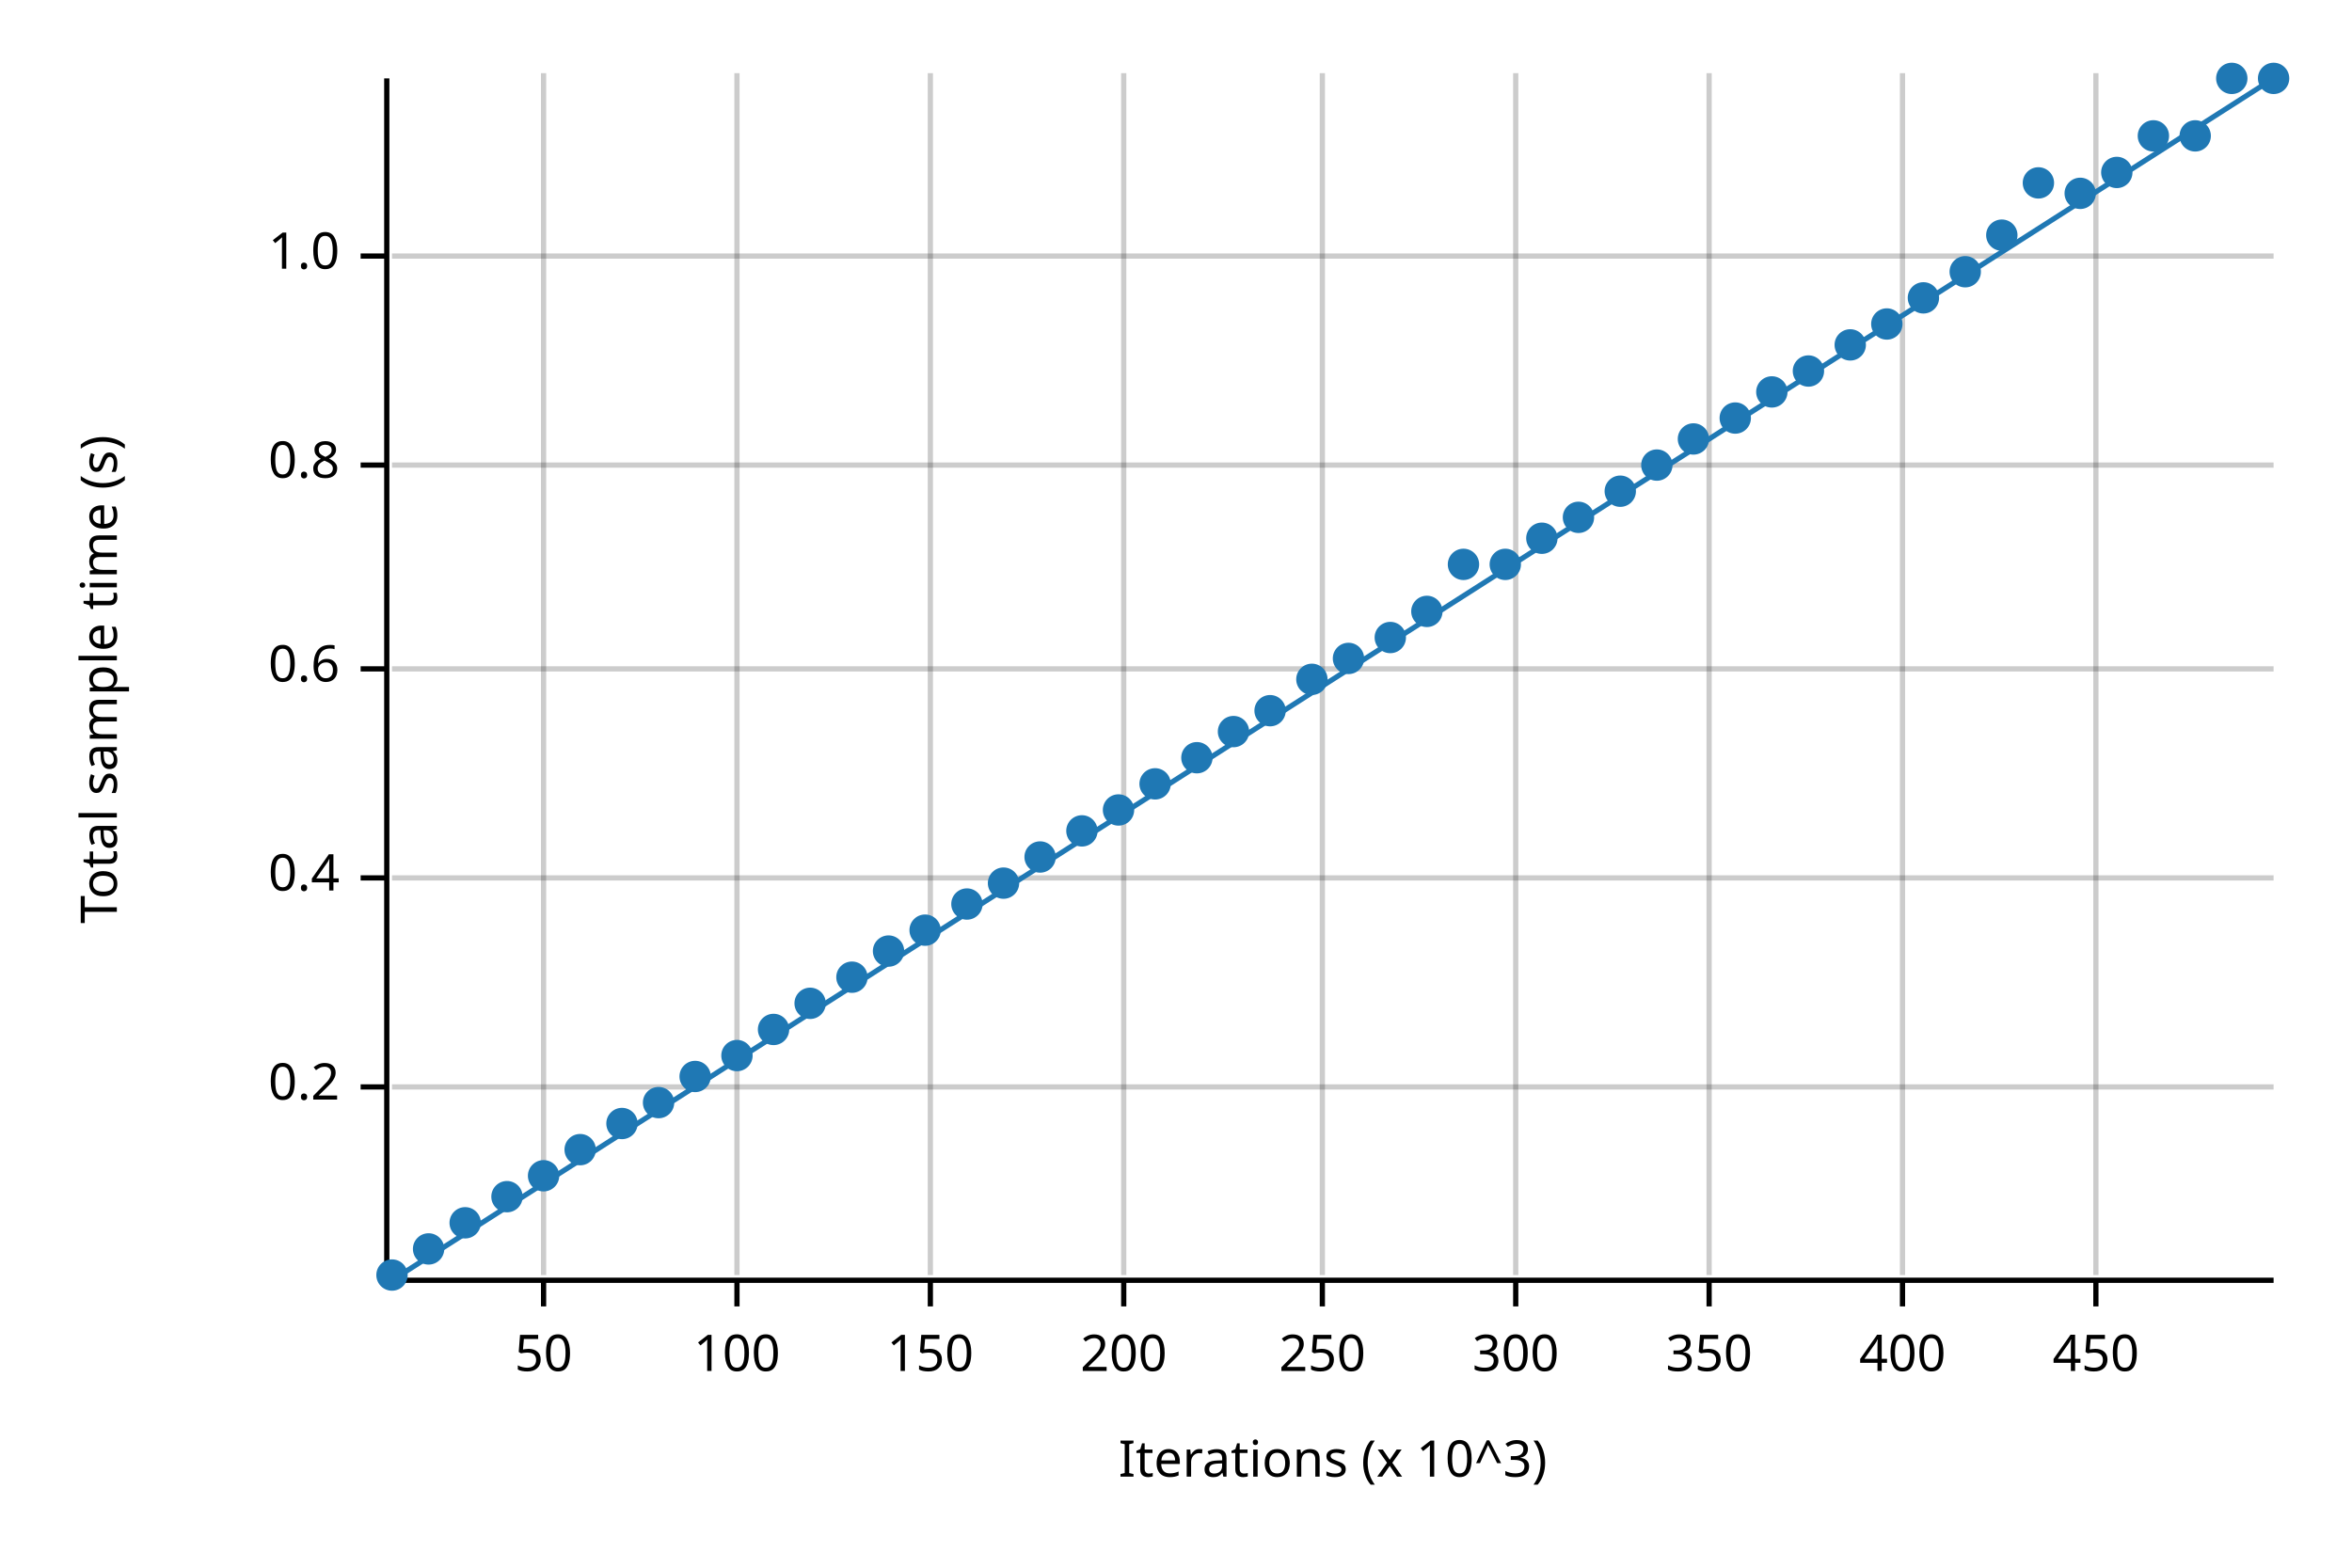
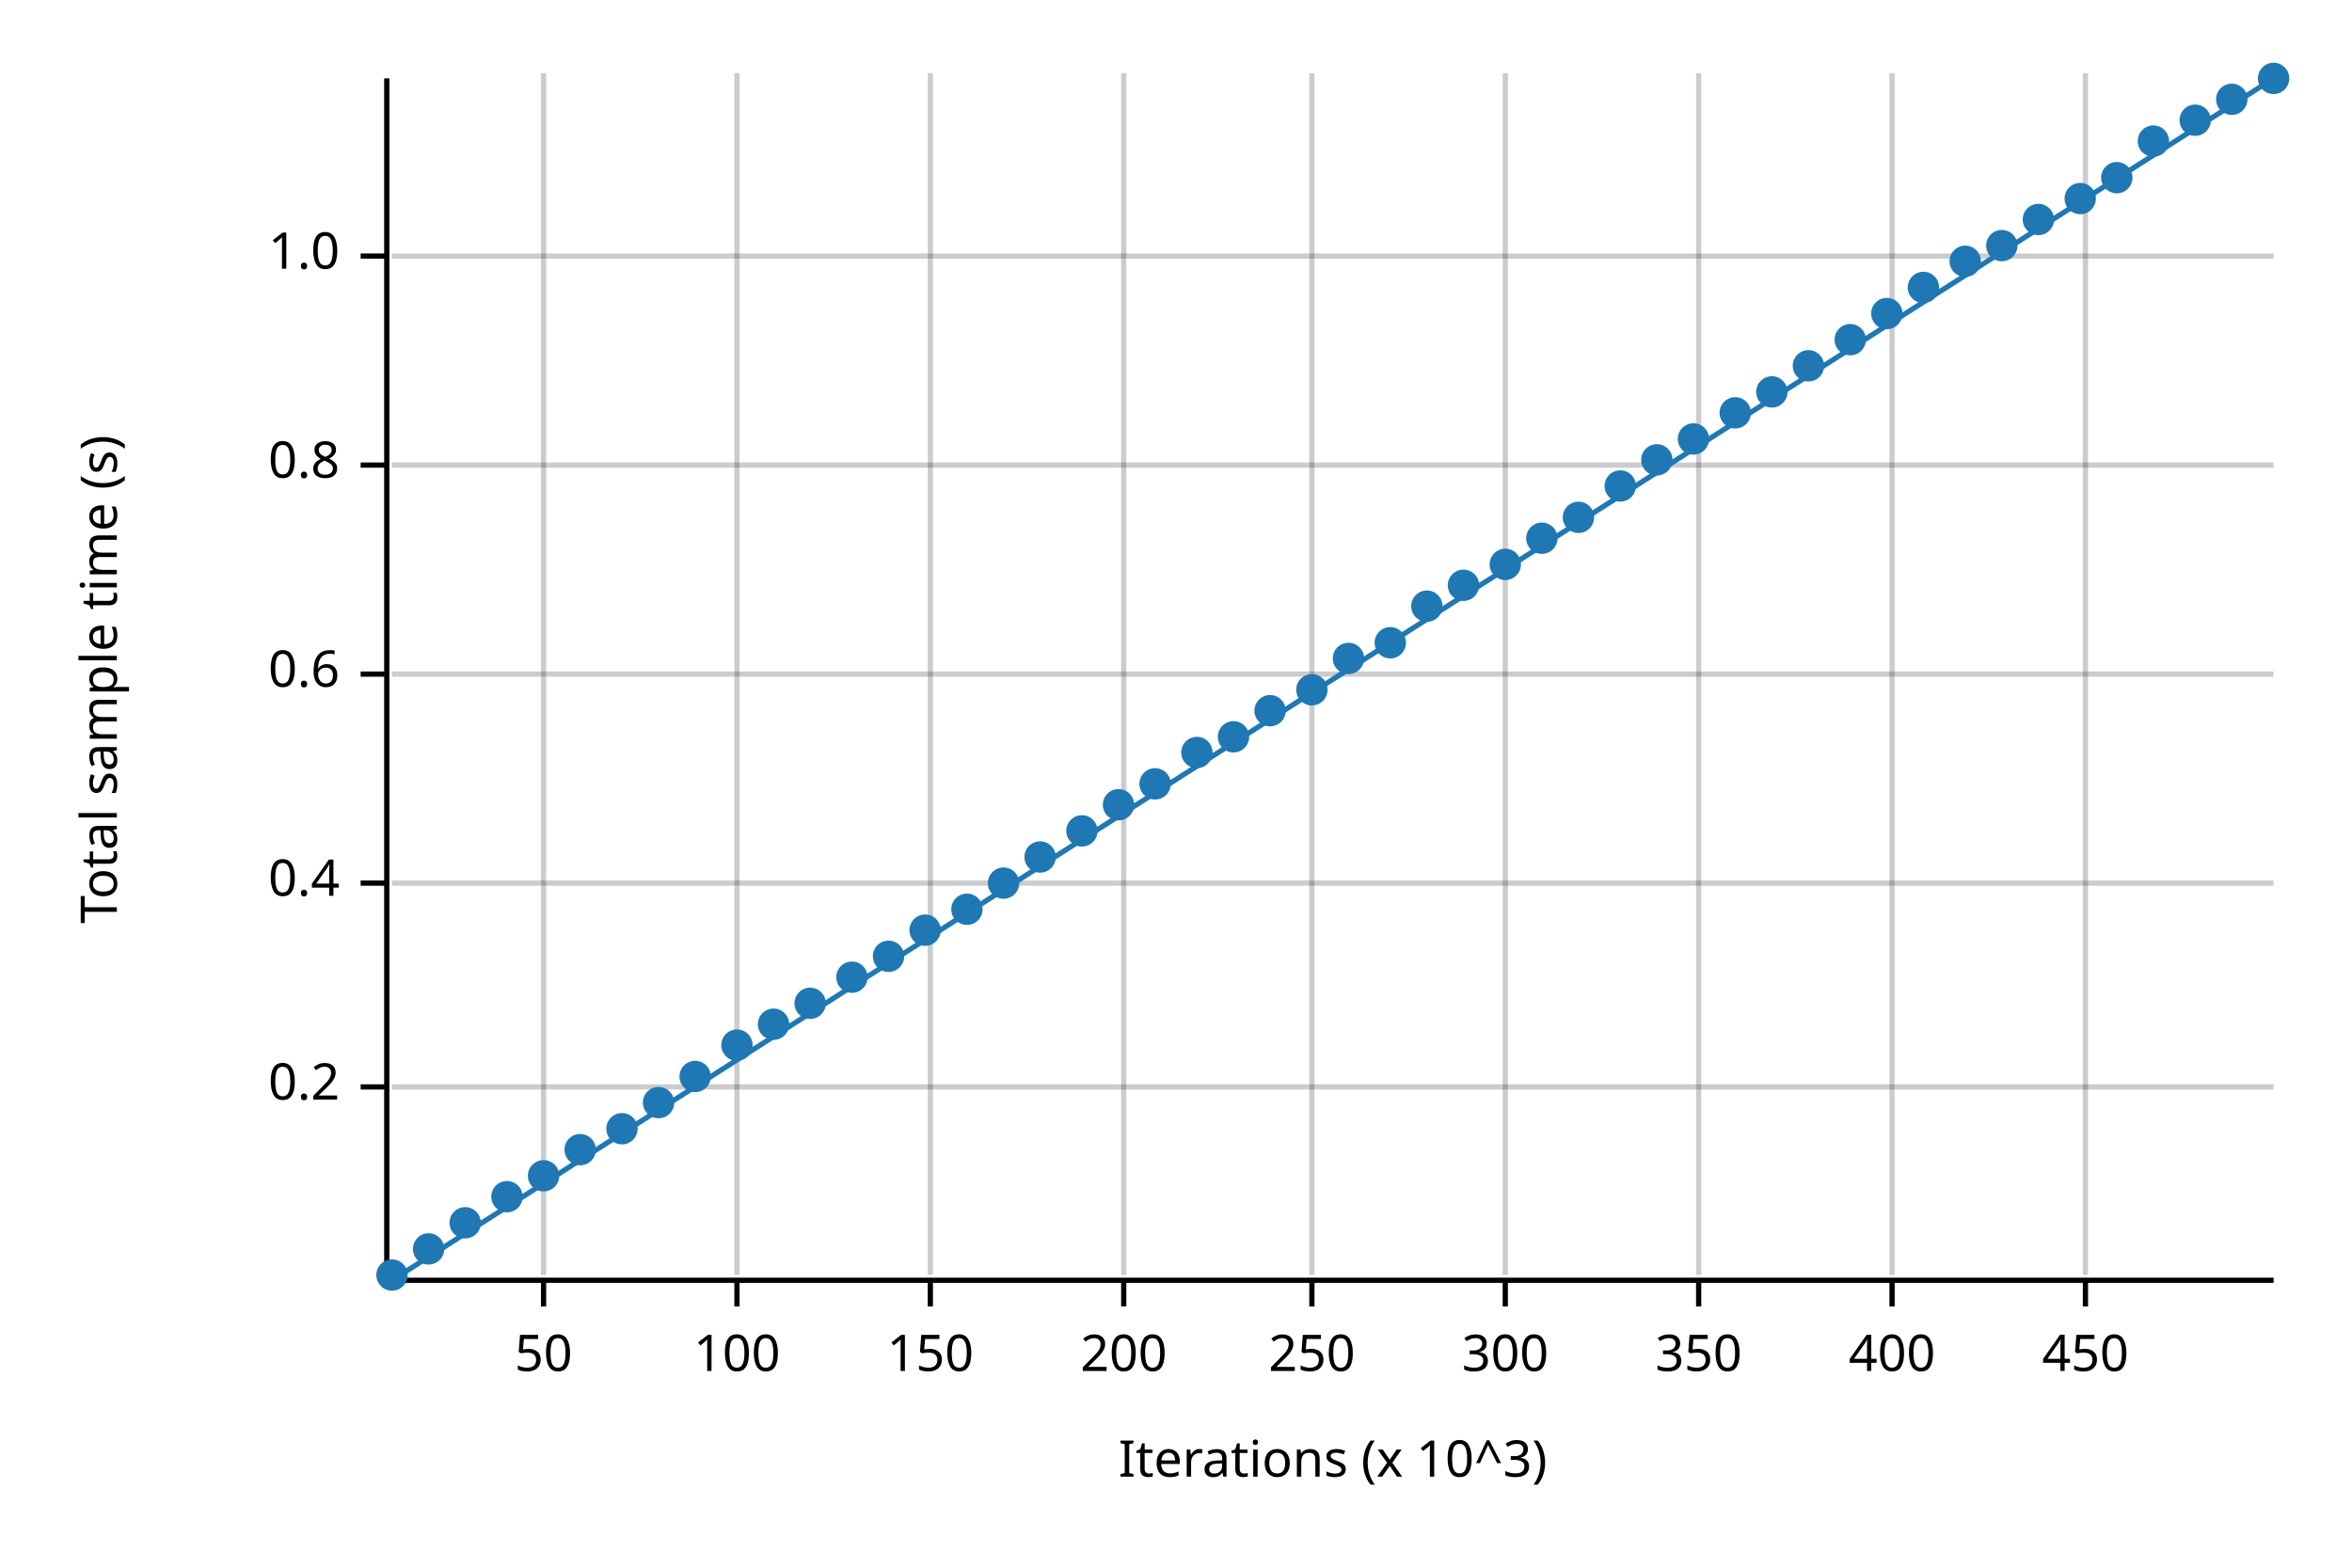
<svg xmlns="http://www.w3.org/2000/svg" width="450" height="300" viewBox="0 0 450 300">
  <text x="15" y="130" dy="0.76em" text-anchor="middle" font-family="sans-serif" font-size="9.677" opacity="1" fill="#000000" transform="rotate(270, 15, 130)">
Total sample time (s)
</text>
  <text x="255" y="285" dy="-0.5ex" text-anchor="middle" font-family="sans-serif" font-size="9.677" opacity="1" fill="#000000">
Iterations (x 10^3)
</text>
  <line opacity="0.2" stroke="#000000" stroke-width="1" x1="104" y1="244" x2="104" y2="14" />
  <line opacity="0.2" stroke="#000000" stroke-width="1" x1="141" y1="244" x2="141" y2="14" />
  <line opacity="0.2" stroke="#000000" stroke-width="1" x1="178" y1="244" x2="178" y2="14" />
  <line opacity="0.2" stroke="#000000" stroke-width="1" x1="215" y1="244" x2="215" y2="14" />
-   <line opacity="0.2" stroke="#000000" stroke-width="1" x1="253" y1="244" x2="253" y2="14" />
-   <line opacity="0.2" stroke="#000000" stroke-width="1" x1="290" y1="244" x2="290" y2="14" />
-   <line opacity="0.2" stroke="#000000" stroke-width="1" x1="327" y1="244" x2="327" y2="14" />
-   <line opacity="0.2" stroke="#000000" stroke-width="1" x1="364" y1="244" x2="364" y2="14" />
-   <line opacity="0.2" stroke="#000000" stroke-width="1" x1="401" y1="244" x2="401" y2="14" />
+   <line opacity="0.2" stroke="#000000" stroke-width="1" x1="251" y1="244" x2="251" y2="14" />
+   <line opacity="0.2" stroke="#000000" stroke-width="1" x1="288" y1="244" x2="288" y2="14" />
+   <line opacity="0.2" stroke="#000000" stroke-width="1" x1="325" y1="244" x2="325" y2="14" />
+   <line opacity="0.2" stroke="#000000" stroke-width="1" x1="362" y1="244" x2="362" y2="14" />
+   <line opacity="0.2" stroke="#000000" stroke-width="1" x1="399" y1="244" x2="399" y2="14" />
  <line opacity="0.2" stroke="#000000" stroke-width="1" x1="75" y1="208" x2="435" y2="208" />
-   <line opacity="0.2" stroke="#000000" stroke-width="1" x1="75" y1="168" x2="435" y2="168" />
-   <line opacity="0.2" stroke="#000000" stroke-width="1" x1="75" y1="128" x2="435" y2="128" />
+   <line opacity="0.2" stroke="#000000" stroke-width="1" x1="75" y1="169" x2="435" y2="169" />
+   <line opacity="0.2" stroke="#000000" stroke-width="1" x1="75" y1="129" x2="435" y2="129" />
  <line opacity="0.2" stroke="#000000" stroke-width="1" x1="75" y1="89" x2="435" y2="89" />
  <line opacity="0.2" stroke="#000000" stroke-width="1" x1="75" y1="49" x2="435" y2="49" />
  <polyline fill="none" opacity="1" stroke="#000000" stroke-width="1" points="74,15 74,245 " />
  <text x="65" y="208" dy="0.5ex" text-anchor="end" font-family="sans-serif" font-size="9.677" opacity="1" fill="#000000">
0.2
</text>
  <polyline fill="none" opacity="1" stroke="#000000" stroke-width="1" points="69,208 74,208 " />
-   <text x="65" y="168" dy="0.5ex" text-anchor="end" font-family="sans-serif" font-size="9.677" opacity="1" fill="#000000">
+   <text x="65" y="169" dy="0.5ex" text-anchor="end" font-family="sans-serif" font-size="9.677" opacity="1" fill="#000000">
0.4
</text>
-   <polyline fill="none" opacity="1" stroke="#000000" stroke-width="1" points="69,168 74,168 " />
-   <text x="65" y="128" dy="0.5ex" text-anchor="end" font-family="sans-serif" font-size="9.677" opacity="1" fill="#000000">
+   <polyline fill="none" opacity="1" stroke="#000000" stroke-width="1" points="69,169 74,169 " />
+   <text x="65" y="129" dy="0.5ex" text-anchor="end" font-family="sans-serif" font-size="9.677" opacity="1" fill="#000000">
0.6
</text>
-   <polyline fill="none" opacity="1" stroke="#000000" stroke-width="1" points="69,128 74,128 " />
+   <polyline fill="none" opacity="1" stroke="#000000" stroke-width="1" points="69,129 74,129 " />
  <text x="65" y="89" dy="0.5ex" text-anchor="end" font-family="sans-serif" font-size="9.677" opacity="1" fill="#000000">
0.8
</text>
  <polyline fill="none" opacity="1" stroke="#000000" stroke-width="1" points="69,89 74,89 " />
  <text x="65" y="49" dy="0.5ex" text-anchor="end" font-family="sans-serif" font-size="9.677" opacity="1" fill="#000000">
1.0
</text>
  <polyline fill="none" opacity="1" stroke="#000000" stroke-width="1" points="69,49 74,49 " />
  <polyline fill="none" opacity="1" stroke="#000000" stroke-width="1" points="75,245 435,245 " />
  <text x="104" y="255" dy="0.76em" text-anchor="middle" font-family="sans-serif" font-size="9.677" opacity="1" fill="#000000">
50
</text>
  <polyline fill="none" opacity="1" stroke="#000000" stroke-width="1" points="104,245 104,250 " />
  <text x="141" y="255" dy="0.76em" text-anchor="middle" font-family="sans-serif" font-size="9.677" opacity="1" fill="#000000">
100
</text>
  <polyline fill="none" opacity="1" stroke="#000000" stroke-width="1" points="141,245 141,250 " />
  <text x="178" y="255" dy="0.76em" text-anchor="middle" font-family="sans-serif" font-size="9.677" opacity="1" fill="#000000">
150
</text>
  <polyline fill="none" opacity="1" stroke="#000000" stroke-width="1" points="178,245 178,250 " />
  <text x="215" y="255" dy="0.76em" text-anchor="middle" font-family="sans-serif" font-size="9.677" opacity="1" fill="#000000">
200
</text>
  <polyline fill="none" opacity="1" stroke="#000000" stroke-width="1" points="215,245 215,250 " />
-   <text x="253" y="255" dy="0.76em" text-anchor="middle" font-family="sans-serif" font-size="9.677" opacity="1" fill="#000000">
+   <text x="251" y="255" dy="0.76em" text-anchor="middle" font-family="sans-serif" font-size="9.677" opacity="1" fill="#000000">
250
</text>
-   <polyline fill="none" opacity="1" stroke="#000000" stroke-width="1" points="253,245 253,250 " />
-   <text x="290" y="255" dy="0.76em" text-anchor="middle" font-family="sans-serif" font-size="9.677" opacity="1" fill="#000000">
+   <polyline fill="none" opacity="1" stroke="#000000" stroke-width="1" points="251,245 251,250 " />
+   <text x="288" y="255" dy="0.76em" text-anchor="middle" font-family="sans-serif" font-size="9.677" opacity="1" fill="#000000">
300
</text>
-   <polyline fill="none" opacity="1" stroke="#000000" stroke-width="1" points="290,245 290,250 " />
-   <text x="327" y="255" dy="0.76em" text-anchor="middle" font-family="sans-serif" font-size="9.677" opacity="1" fill="#000000">
+   <polyline fill="none" opacity="1" stroke="#000000" stroke-width="1" points="288,245 288,250 " />
+   <text x="325" y="255" dy="0.76em" text-anchor="middle" font-family="sans-serif" font-size="9.677" opacity="1" fill="#000000">
350
</text>
-   <polyline fill="none" opacity="1" stroke="#000000" stroke-width="1" points="327,245 327,250 " />
-   <text x="364" y="255" dy="0.76em" text-anchor="middle" font-family="sans-serif" font-size="9.677" opacity="1" fill="#000000">
+   <polyline fill="none" opacity="1" stroke="#000000" stroke-width="1" points="325,245 325,250 " />
+   <text x="362" y="255" dy="0.76em" text-anchor="middle" font-family="sans-serif" font-size="9.677" opacity="1" fill="#000000">
400
</text>
-   <polyline fill="none" opacity="1" stroke="#000000" stroke-width="1" points="364,245 364,250 " />
-   <text x="401" y="255" dy="0.76em" text-anchor="middle" font-family="sans-serif" font-size="9.677" opacity="1" fill="#000000">
+   <polyline fill="none" opacity="1" stroke="#000000" stroke-width="1" points="362,245 362,250 " />
+   <text x="399" y="255" dy="0.76em" text-anchor="middle" font-family="sans-serif" font-size="9.677" opacity="1" fill="#000000">
450
</text>
-   <polyline fill="none" opacity="1" stroke="#000000" stroke-width="1" points="401,245 401,250 " />
+   <polyline fill="none" opacity="1" stroke="#000000" stroke-width="1" points="399,245 399,250 " />
  <circle cx="75" cy="244" r="3" opacity="1" fill="#1F78B4" stroke="none" stroke-width="1" />
  <circle cx="82" cy="239" r="3" opacity="1" fill="#1F78B4" stroke="none" stroke-width="1" />
  <circle cx="89" cy="234" r="3" opacity="1" fill="#1F78B4" stroke="none" stroke-width="1" />
  <circle cx="97" cy="229" r="3" opacity="1" fill="#1F78B4" stroke="none" stroke-width="1" />
  <circle cx="104" cy="225" r="3" opacity="1" fill="#1F78B4" stroke="none" stroke-width="1" />
  <circle cx="111" cy="220" r="3" opacity="1" fill="#1F78B4" stroke="none" stroke-width="1" />
-   <circle cx="119" cy="215" r="3" opacity="1" fill="#1F78B4" stroke="none" stroke-width="1" />
+   <circle cx="119" cy="216" r="3" opacity="1" fill="#1F78B4" stroke="none" stroke-width="1" />
  <circle cx="126" cy="211" r="3" opacity="1" fill="#1F78B4" stroke="none" stroke-width="1" />
  <circle cx="133" cy="206" r="3" opacity="1" fill="#1F78B4" stroke="none" stroke-width="1" />
-   <circle cx="141" cy="202" r="3" opacity="1" fill="#1F78B4" stroke="none" stroke-width="1" />
-   <circle cx="148" cy="197" r="3" opacity="1" fill="#1F78B4" stroke="none" stroke-width="1" />
+   <circle cx="141" cy="200" r="3" opacity="1" fill="#1F78B4" stroke="none" stroke-width="1" />
+   <circle cx="148" cy="196" r="3" opacity="1" fill="#1F78B4" stroke="none" stroke-width="1" />
  <circle cx="155" cy="192" r="3" opacity="1" fill="#1F78B4" stroke="none" stroke-width="1" />
  <circle cx="163" cy="187" r="3" opacity="1" fill="#1F78B4" stroke="none" stroke-width="1" />
-   <circle cx="170" cy="182" r="3" opacity="1" fill="#1F78B4" stroke="none" stroke-width="1" />
+   <circle cx="170" cy="183" r="3" opacity="1" fill="#1F78B4" stroke="none" stroke-width="1" />
  <circle cx="177" cy="178" r="3" opacity="1" fill="#1F78B4" stroke="none" stroke-width="1" />
-   <circle cx="185" cy="173" r="3" opacity="1" fill="#1F78B4" stroke="none" stroke-width="1" />
+   <circle cx="185" cy="174" r="3" opacity="1" fill="#1F78B4" stroke="none" stroke-width="1" />
  <circle cx="192" cy="169" r="3" opacity="1" fill="#1F78B4" stroke="none" stroke-width="1" />
  <circle cx="199" cy="164" r="3" opacity="1" fill="#1F78B4" stroke="none" stroke-width="1" />
  <circle cx="207" cy="159" r="3" opacity="1" fill="#1F78B4" stroke="none" stroke-width="1" />
-   <circle cx="214" cy="155" r="3" opacity="1" fill="#1F78B4" stroke="none" stroke-width="1" />
+   <circle cx="214" cy="154" r="3" opacity="1" fill="#1F78B4" stroke="none" stroke-width="1" />
  <circle cx="221" cy="150" r="3" opacity="1" fill="#1F78B4" stroke="none" stroke-width="1" />
-   <circle cx="229" cy="145" r="3" opacity="1" fill="#1F78B4" stroke="none" stroke-width="1" />
-   <circle cx="236" cy="140" r="3" opacity="1" fill="#1F78B4" stroke="none" stroke-width="1" />
+   <circle cx="229" cy="144" r="3" opacity="1" fill="#1F78B4" stroke="none" stroke-width="1" />
+   <circle cx="236" cy="141" r="3" opacity="1" fill="#1F78B4" stroke="none" stroke-width="1" />
  <circle cx="243" cy="136" r="3" opacity="1" fill="#1F78B4" stroke="none" stroke-width="1" />
-   <circle cx="251" cy="130" r="3" opacity="1" fill="#1F78B4" stroke="none" stroke-width="1" />
+   <circle cx="251" cy="132" r="3" opacity="1" fill="#1F78B4" stroke="none" stroke-width="1" />
  <circle cx="258" cy="126" r="3" opacity="1" fill="#1F78B4" stroke="none" stroke-width="1" />
-   <circle cx="266" cy="122" r="3" opacity="1" fill="#1F78B4" stroke="none" stroke-width="1" />
-   <circle cx="273" cy="117" r="3" opacity="1" fill="#1F78B4" stroke="none" stroke-width="1" />
-   <circle cx="280" cy="108" r="3" opacity="1" fill="#1F78B4" stroke="none" stroke-width="1" />
+   <circle cx="266" cy="123" r="3" opacity="1" fill="#1F78B4" stroke="none" stroke-width="1" />
+   <circle cx="273" cy="116" r="3" opacity="1" fill="#1F78B4" stroke="none" stroke-width="1" />
+   <circle cx="280" cy="112" r="3" opacity="1" fill="#1F78B4" stroke="none" stroke-width="1" />
  <circle cx="288" cy="108" r="3" opacity="1" fill="#1F78B4" stroke="none" stroke-width="1" />
  <circle cx="295" cy="103" r="3" opacity="1" fill="#1F78B4" stroke="none" stroke-width="1" />
  <circle cx="302" cy="99" r="3" opacity="1" fill="#1F78B4" stroke="none" stroke-width="1" />
-   <circle cx="310" cy="94" r="3" opacity="1" fill="#1F78B4" stroke="none" stroke-width="1" />
-   <circle cx="317" cy="89" r="3" opacity="1" fill="#1F78B4" stroke="none" stroke-width="1" />
+   <circle cx="310" cy="93" r="3" opacity="1" fill="#1F78B4" stroke="none" stroke-width="1" />
+   <circle cx="317" cy="88" r="3" opacity="1" fill="#1F78B4" stroke="none" stroke-width="1" />
  <circle cx="324" cy="84" r="3" opacity="1" fill="#1F78B4" stroke="none" stroke-width="1" />
-   <circle cx="332" cy="80" r="3" opacity="1" fill="#1F78B4" stroke="none" stroke-width="1" />
+   <circle cx="332" cy="79" r="3" opacity="1" fill="#1F78B4" stroke="none" stroke-width="1" />
  <circle cx="339" cy="75" r="3" opacity="1" fill="#1F78B4" stroke="none" stroke-width="1" />
-   <circle cx="346" cy="71" r="3" opacity="1" fill="#1F78B4" stroke="none" stroke-width="1" />
-   <circle cx="354" cy="66" r="3" opacity="1" fill="#1F78B4" stroke="none" stroke-width="1" />
-   <circle cx="361" cy="62" r="3" opacity="1" fill="#1F78B4" stroke="none" stroke-width="1" />
-   <circle cx="368" cy="57" r="3" opacity="1" fill="#1F78B4" stroke="none" stroke-width="1" />
-   <circle cx="376" cy="52" r="3" opacity="1" fill="#1F78B4" stroke="none" stroke-width="1" />
-   <circle cx="383" cy="45" r="3" opacity="1" fill="#1F78B4" stroke="none" stroke-width="1" />
-   <circle cx="390" cy="35" r="3" opacity="1" fill="#1F78B4" stroke="none" stroke-width="1" />
-   <circle cx="398" cy="37" r="3" opacity="1" fill="#1F78B4" stroke="none" stroke-width="1" />
-   <circle cx="405" cy="33" r="3" opacity="1" fill="#1F78B4" stroke="none" stroke-width="1" />
-   <circle cx="412" cy="26" r="3" opacity="1" fill="#1F78B4" stroke="none" stroke-width="1" />
-   <circle cx="420" cy="26" r="3" opacity="1" fill="#1F78B4" stroke="none" stroke-width="1" />
-   <circle cx="427" cy="15" r="3" opacity="1" fill="#1F78B4" stroke="none" stroke-width="1" />
+   <circle cx="346" cy="70" r="3" opacity="1" fill="#1F78B4" stroke="none" stroke-width="1" />
+   <circle cx="354" cy="65" r="3" opacity="1" fill="#1F78B4" stroke="none" stroke-width="1" />
+   <circle cx="361" cy="60" r="3" opacity="1" fill="#1F78B4" stroke="none" stroke-width="1" />
+   <circle cx="368" cy="55" r="3" opacity="1" fill="#1F78B4" stroke="none" stroke-width="1" />
+   <circle cx="376" cy="50" r="3" opacity="1" fill="#1F78B4" stroke="none" stroke-width="1" />
+   <circle cx="383" cy="47" r="3" opacity="1" fill="#1F78B4" stroke="none" stroke-width="1" />
+   <circle cx="390" cy="42" r="3" opacity="1" fill="#1F78B4" stroke="none" stroke-width="1" />
+   <circle cx="398" cy="38" r="3" opacity="1" fill="#1F78B4" stroke="none" stroke-width="1" />
+   <circle cx="405" cy="34" r="3" opacity="1" fill="#1F78B4" stroke="none" stroke-width="1" />
+   <circle cx="412" cy="27" r="3" opacity="1" fill="#1F78B4" stroke="none" stroke-width="1" />
+   <circle cx="420" cy="23" r="3" opacity="1" fill="#1F78B4" stroke="none" stroke-width="1" />
+   <circle cx="427" cy="19" r="3" opacity="1" fill="#1F78B4" stroke="none" stroke-width="1" />
  <circle cx="435" cy="15" r="3" opacity="1" fill="#1F78B4" stroke="none" stroke-width="1" />
  <polyline fill="none" opacity="1" stroke="#1F78B4" stroke-width="1" points="75,245 435,15 " />
  <polygon opacity="0.25" fill="#1F78B4" points="75,245 435,15 435,15 " />
</svg>
